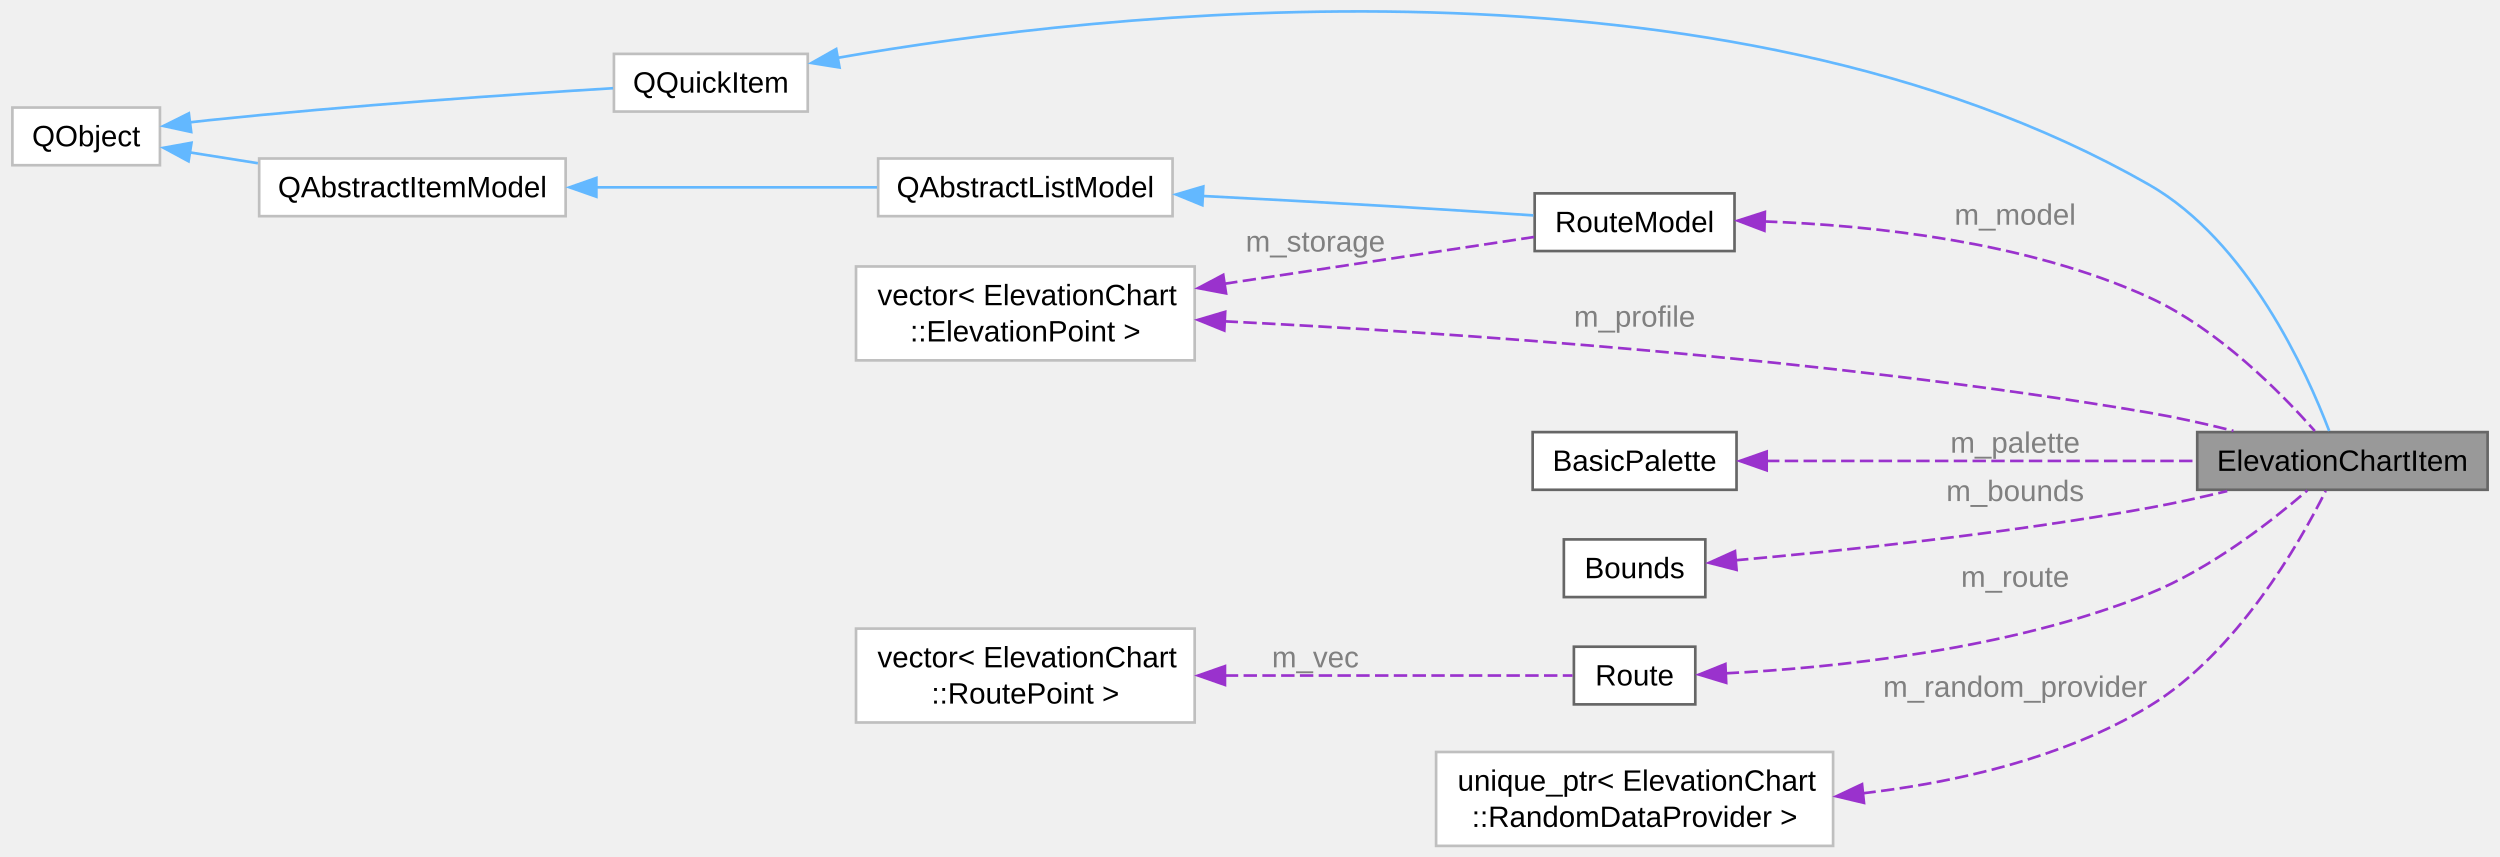
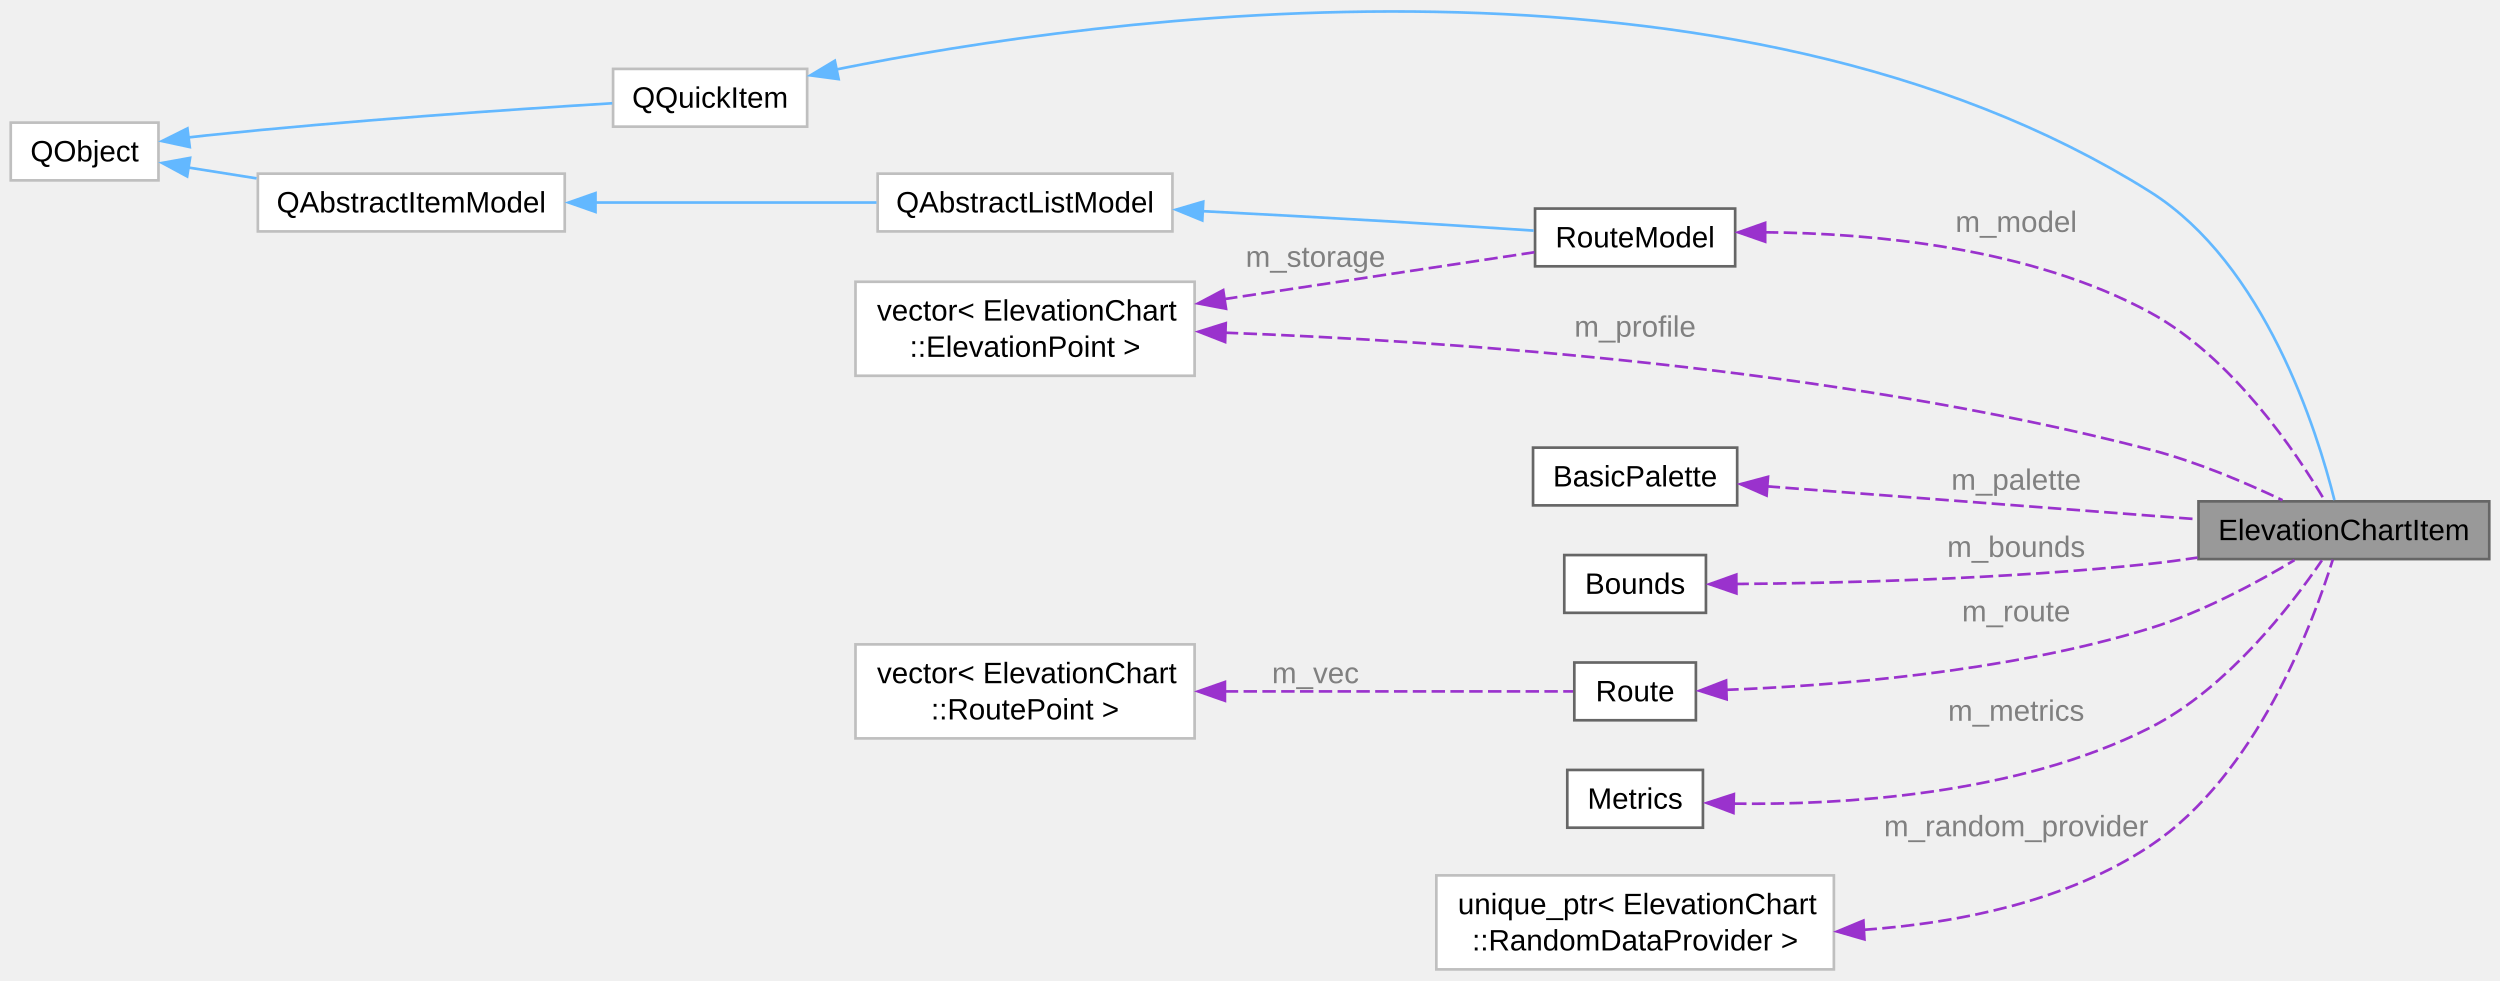
- <svg xmlns="http://www.w3.org/2000/svg" xmlns:xlink="http://www.w3.org/1999/xlink" width="931pt" height="319pt" viewBox="0.00 0.00 930.75 319.34">
-   <g id="graph0" class="graph" transform="scale(1 1) rotate(0) translate(4 315.34)">
+ <svg xmlns="http://www.w3.org/2000/svg" xmlns:xlink="http://www.w3.org/1999/xlink" width="931pt" height="365pt" viewBox="0.00 0.00 930.75 364.90">
+   <g id="graph0" class="graph" transform="scale(1 1) rotate(0) translate(4 360.9)">
    <g id="Node000001" class="node">
      <g id="a_Node000001">
        <a xlink:title="Основной класс библиотеки.">
-           <polygon fill="#999999" stroke="#666666" points="922.75,-154.25 814.5,-154.25 814.5,-132.75 922.75,-132.75 922.75,-154.25" />
-           <text text-anchor="middle" x="868.62" y="-139.8" font-family="Arial" font-size="11.00">ElevationChartItem</text>
+           <polygon fill="#999999" stroke="#666666" points="922.75,-174.25 814.5,-174.25 814.5,-152.75 922.75,-152.75 922.75,-174.25" />
+           <text text-anchor="middle" x="868.62" y="-159.8" font-family="Arial" font-size="11.00">ElevationChartItem</text>
        </a>
      </g>
    </g>
    <g id="Node000002" class="node">
      <g id="a_Node000002">
        <a xlink:href="../../d7/d4d/classQQuickItem.html" target="_top" xlink:title=" ">
-           <polygon fill="white" stroke="#bfbfbf" points="296.5,-295.25 224.25,-295.25 224.25,-273.75 296.5,-273.75 296.5,-295.25" />
-           <text text-anchor="middle" x="260.38" y="-280.8" font-family="Arial" font-size="11.00">QQuickItem</text>
+           <polygon fill="white" stroke="#bfbfbf" points="296.5,-335.25 224.25,-335.25 224.25,-313.75 296.5,-313.75 296.5,-335.25" />
+           <text text-anchor="middle" x="260.38" y="-320.8" font-family="Arial" font-size="11.00">QQuickItem</text>
        </a>
      </g>
    </g>
    <g id="edge1_Node000001_Node000002" class="edge">
      <g id="a_edge1_Node000001_Node000002">
        <a xlink:title=" ">
-           <path fill="none" stroke="#63b8ff" d="M307.57,-293.77C405.24,-310.82 636.83,-337.64 796.5,-246.5 833.3,-225.49 855.31,-176.73 863.7,-154.68" />
-           <polygon fill="#63b8ff" stroke="#63b8ff" points="308.35,-290.17 297.88,-291.85 307.11,-297.06 308.35,-290.17" />
+           <path fill="none" stroke="#63b8ff" d="M307.49,-335.07C405.96,-354.93 640.52,-387.53 796.5,-289.5 839.25,-262.63 858.71,-200.28 865.11,-174.73" />
+           <polygon fill="#63b8ff" stroke="#63b8ff" points="308.22,-331.44 297.72,-332.84 306.8,-338.29 308.22,-331.44" />
        </a>
      </g>
    </g>
    <g id="Node000003" class="node">
      <g id="a_Node000003">
        <a xlink:title=" ">
-           <polygon fill="white" stroke="#bfbfbf" points="55,-275.25 0,-275.25 0,-253.75 55,-253.75 55,-275.25" />
-           <text text-anchor="middle" x="27.5" y="-260.8" font-family="Arial" font-size="11.00">QObject</text>
+           <polygon fill="white" stroke="#bfbfbf" points="55,-315.25 0,-315.25 0,-293.75 55,-293.75 55,-315.25" />
+           <text text-anchor="middle" x="27.5" y="-300.8" font-family="Arial" font-size="11.00">QObject</text>
        </a>
      </g>
    </g>
    <g id="edge2_Node000002_Node000003" class="edge">
      <g id="a_edge2_Node000002_Node000003">
        <a xlink:title=" ">
-           <path fill="none" stroke="#63b8ff" d="M66.14,-269.73C68.46,-270.01 70.76,-270.26 73,-270.5 125.44,-276 186.4,-280.16 223.94,-282.46" />
-           <polygon fill="#63b8ff" stroke="#63b8ff" points="66.65,-266.15 56.3,-268.37 65.78,-273.09 66.65,-266.15" />
+           <path fill="none" stroke="#63b8ff" d="M66.14,-309.73C68.46,-310.01 70.76,-310.26 73,-310.5 125.44,-316 186.4,-320.16 223.94,-322.46" />
+           <polygon fill="#63b8ff" stroke="#63b8ff" points="66.65,-306.15 56.3,-308.37 65.78,-313.09 66.65,-306.15" />
        </a>
      </g>
    </g>
    <g id="Node000010" class="node">
      <g id="a_Node000010">
        <a xlink:href="../../d0/d5a/classQAbstractItemModel.html" target="_top" xlink:title=" ">
-           <polygon fill="white" stroke="#bfbfbf" points="206.25,-256.25 92,-256.25 92,-234.75 206.25,-234.75 206.25,-256.25" />
-           <text text-anchor="middle" x="149.12" y="-241.8" font-family="Arial" font-size="11.00">QAbstractItemModel</text>
+           <polygon fill="white" stroke="#bfbfbf" points="206.25,-296.25 92,-296.25 92,-274.75 206.25,-274.75 206.25,-296.25" />
+           <text text-anchor="middle" x="149.12" y="-281.8" font-family="Arial" font-size="11.00">QAbstractItemModel</text>
        </a>
      </g>
    </g>
    <g id="edge10_Node000010_Node000003" class="edge">
      <g id="a_edge10_Node000010_Node000003">
        <a xlink:title=" ">
-           <path fill="none" stroke="#63b8ff" d="M65.96,-258.55C74.08,-257.26 82.85,-255.87 91.52,-254.49" />
-           <polygon fill="#63b8ff" stroke="#63b8ff" points="65.67,-255.21 56.35,-260.24 66.77,-262.12 65.67,-255.21" />
+           <path fill="none" stroke="#63b8ff" d="M65.96,-298.55C74.08,-297.26 82.85,-295.87 91.52,-294.49" />
+           <polygon fill="#63b8ff" stroke="#63b8ff" points="65.67,-295.21 56.35,-300.24 66.77,-302.12 65.67,-295.21" />
        </a>
      </g>
    </g>
    <g id="Node000004" class="node">
      <g id="a_Node000004">
        <a xlink:href="../../d8/d37/classSG_1_1BasicPalette.html" target="_top" xlink:title="Простейшая палитра цветов.">
-           <polygon fill="white" stroke="#666666" points="642.75,-154.25 566.75,-154.25 566.75,-132.75 642.75,-132.75 642.75,-154.25" />
-           <text text-anchor="middle" x="604.75" y="-139.8" font-family="Arial" font-size="11.00">BasicPalette</text>
+           <polygon fill="white" stroke="#666666" points="642.75,-194.25 566.75,-194.25 566.75,-172.75 642.75,-172.75 642.75,-194.25" />
+           <text text-anchor="middle" x="604.75" y="-179.8" font-family="Arial" font-size="11.00">BasicPalette</text>
        </a>
      </g>
    </g>
    <g id="edge3_Node000001_Node000004" class="edge">
      <g id="a_edge3_Node000001_Node000004">
        <a xlink:title=" ">
-           <path fill="none" stroke="#9a32cd" stroke-dasharray="5,2" d="M653.73,-143.5C699.11,-143.5 767.08,-143.5 814.17,-143.5" />
-           <polygon fill="#9a32cd" stroke="#9a32cd" points="653.99,-140 643.99,-143.5 653.99,-147 653.99,-140" />
-         </a>
-       </g>
-       <text text-anchor="middle" x="746.62" y="-146.55" font-family="Arial" font-size="11.00" fill="grey"> m_palette</text>
+           <path fill="none" stroke="#9a32cd" stroke-dasharray="5,2" d="M653.73,-179.84C699.11,-176.37 767.08,-171.18 814.17,-167.58" />
+           <polygon fill="#9a32cd" stroke="#9a32cd" points="653.7,-176.4 643.99,-180.66 654.23,-183.38 653.7,-176.4" />
+         </a>
+       </g>
+       <text text-anchor="middle" x="746.62" y="-178.55" font-family="Arial" font-size="11.00" fill="grey"> m_palette</text>
    </g>
    <g id="Node000005" class="node">
      <g id="a_Node000005">
        <a xlink:href="../../d6/d1e/classElevationChart_1_1Bounds.html" target="_top" xlink:title="Класс-гаджет, хранящий предельные значения осей X и Y.">
-           <polygon fill="white" stroke="#666666" points="631.12,-114.25 578.38,-114.25 578.38,-92.75 631.12,-92.75 631.12,-114.25" />
-           <text text-anchor="middle" x="604.75" y="-99.8" font-family="Arial" font-size="11.00">Bounds</text>
+           <polygon fill="white" stroke="#666666" points="631.12,-154.25 578.38,-154.25 578.38,-132.75 631.12,-132.75 631.12,-154.25" />
+           <text text-anchor="middle" x="604.75" y="-139.8" font-family="Arial" font-size="11.00">Bounds</text>
        </a>
      </g>
    </g>
    <g id="edge4_Node000001_Node000005" class="edge">
      <g id="a_edge4_Node000001_Node000005">
        <a xlink:title=" ">
-           <path fill="none" stroke="#9a32cd" stroke-dasharray="5,2" d="M642.19,-106.45C680.72,-109.88 743.19,-116.34 796.5,-126 806.01,-127.72 816.14,-129.97 825.69,-132.27" />
-           <polygon fill="#9a32cd" stroke="#9a32cd" points="642.77,-102.9 632.51,-105.52 642.17,-109.87 642.77,-102.9" />
-         </a>
-       </g>
-       <text text-anchor="middle" x="746.62" y="-128.55" font-family="Arial" font-size="11.00" fill="grey"> m_bounds</text>
+           <path fill="none" stroke="#9a32cd" stroke-dasharray="5,2" d="M642.1,-143.48C680.55,-143.79 742.96,-145.27 796.5,-151 802.23,-151.61 808.2,-152.41 814.14,-153.3" />
+           <polygon fill="#9a32cd" stroke="#9a32cd" points="642.46,-139.97 632.44,-143.41 642.42,-146.97 642.46,-139.97" />
+         </a>
+       </g>
+       <text text-anchor="middle" x="746.62" y="-153.55" font-family="Arial" font-size="11.00" fill="grey"> m_bounds</text>
    </g>
    <g id="Node000006" class="node">
      <g id="a_Node000006">
        <a xlink:href="../../de/d39/classElevationChart_1_1Route.html" target="_top" xlink:title="Набор последовательных точек на карте.">
-           <polygon fill="white" stroke="#666666" points="627.38,-74.25 582.12,-74.25 582.12,-52.75 627.38,-52.75 627.38,-74.25" />
-           <text text-anchor="middle" x="604.75" y="-59.8" font-family="Arial" font-size="11.00">Route</text>
+           <polygon fill="white" stroke="#666666" points="627.38,-114.25 582.12,-114.25 582.12,-92.75 627.38,-92.75 627.38,-114.25" />
+           <text text-anchor="middle" x="604.75" y="-99.8" font-family="Arial" font-size="11.00">Route</text>
        </a>
      </g>
    </g>
    <g id="edge5_Node000001_Node000006" class="edge">
      <g id="a_edge5_Node000001_Node000006">
        <a xlink:title=" ">
-           <path fill="none" stroke="#9a32cd" stroke-dasharray="5,2" d="M638.71,-64.33C677.7,-66.31 743.96,-72.81 796.5,-94 819.38,-103.23 842.14,-120.95 855.54,-132.49" />
-           <polygon fill="#9a32cd" stroke="#9a32cd" points="638.9,-60.79 628.76,-63.86 638.6,-67.79 638.9,-60.79" />
-         </a>
-       </g>
-       <text text-anchor="middle" x="746.62" y="-96.55" font-family="Arial" font-size="11.00" fill="grey"> m_route</text>
+           <path fill="none" stroke="#9a32cd" stroke-dasharray="5,2" d="M638.31,-104.06C676.87,-105.5 742.65,-110.44 796.5,-127 815.87,-132.96 836.28,-143.99 850.24,-152.37" />
+           <polygon fill="#9a32cd" stroke="#9a32cd" points="638.83,-100.54 628.72,-103.73 638.61,-107.54 638.83,-100.54" />
+         </a>
+       </g>
+       <text text-anchor="middle" x="746.62" y="-129.55" font-family="Arial" font-size="11.00" fill="grey"> m_route</text>
    </g>
    <g id="Node000007" class="node">
      <g id="a_Node000007">
        <a xlink:title=" ">
-           <polygon fill="white" stroke="#bfbfbf" points="440.75,-81 314.5,-81 314.5,-46 440.75,-46 440.75,-81" />
-           <text text-anchor="start" x="322.5" y="-66.55" font-family="Arial" font-size="11.00">vector&lt; ElevationChart</text>
-           <text text-anchor="middle" x="377.62" y="-53.05" font-family="Arial" font-size="11.00">::RoutePoint &gt;</text>
+           <polygon fill="white" stroke="#bfbfbf" points="440.75,-121 314.5,-121 314.5,-86 440.75,-86 440.75,-121" />
+           <text text-anchor="start" x="322.5" y="-106.55" font-family="Arial" font-size="11.00">vector&lt; ElevationChart</text>
+           <text text-anchor="middle" x="377.62" y="-93.05" font-family="Arial" font-size="11.00">::RoutePoint &gt;</text>
        </a>
      </g>
    </g>
    <g id="edge6_Node000006_Node000007" class="edge">
      <g id="a_edge6_Node000006_Node000007">
        <a xlink:title=" ">
-           <path fill="none" stroke="#9a32cd" stroke-dasharray="5,2" d="M451.98,-63.5C497.07,-63.5 551.76,-63.5 581.63,-63.5" />
-           <polygon fill="#9a32cd" stroke="#9a32cd" points="452.04,-60 442.04,-63.5 452.04,-67 452.04,-60" />
-         </a>
-       </g>
-       <text text-anchor="middle" x="485.75" y="-66.55" font-family="Arial" font-size="11.00" fill="grey"> m_vec</text>
+           <path fill="none" stroke="#9a32cd" stroke-dasharray="5,2" d="M451.98,-103.5C497.07,-103.5 551.76,-103.5 581.63,-103.5" />
+           <polygon fill="#9a32cd" stroke="#9a32cd" points="452.04,-100 442.04,-103.5 452.04,-107 452.04,-100" />
+         </a>
+       </g>
+       <text text-anchor="middle" x="485.75" y="-106.55" font-family="Arial" font-size="11.00" fill="grey"> m_vec</text>
    </g>
    <g id="Node000008" class="node">
      <g id="a_Node000008">
        <a xlink:href="../../d6/de1/classElevationChart_1_1RouteModel.html" target="_top" xlink:title="Модель точек пути для профиля высот.">
-           <polygon fill="white" stroke="#666666" points="642,-243.25 567.5,-243.25 567.5,-221.75 642,-221.75 642,-243.25" />
-           <text text-anchor="middle" x="604.75" y="-228.8" font-family="Arial" font-size="11.00">RouteModel</text>
+           <polygon fill="white" stroke="#666666" points="642,-283.25 567.5,-283.25 567.5,-261.75 642,-261.75 642,-283.25" />
+           <text text-anchor="middle" x="604.75" y="-268.8" font-family="Arial" font-size="11.00">RouteModel</text>
        </a>
      </g>
    </g>
    <g id="edge7_Node000001_Node000008" class="edge">
      <g id="a_edge7_Node000001_Node000008">
        <a xlink:title=" ">
-           <path fill="none" stroke="#9a32cd" stroke-dasharray="5,2" d="M652.99,-232.79C692.89,-231.37 750.7,-225.36 796.5,-204.5 822.26,-192.77 845.86,-168.8 858.34,-154.66" />
-           <polygon fill="#9a32cd" stroke="#9a32cd" points="653.14,-229.31 643.23,-233.07 653.32,-236.31 653.14,-229.31" />
-         </a>
-       </g>
-       <text text-anchor="middle" x="746.62" y="-231.55" font-family="Arial" font-size="11.00" fill="grey"> m_model</text>
+           <path fill="none" stroke="#9a32cd" stroke-dasharray="5,2" d="M653.06,-274.42C693.5,-274.06 752.02,-268.69 796.5,-244.5 827.08,-227.87 850.77,-192.65 861.44,-174.63" />
+           <polygon fill="#9a32cd" stroke="#9a32cd" points="653.17,-270.92 643.17,-274.4 653.16,-277.92 653.17,-270.92" />
+         </a>
+       </g>
+       <text text-anchor="middle" x="746.62" y="-274.55" font-family="Arial" font-size="11.00" fill="grey"> m_model</text>
    </g>
    <g id="Node000009" class="node">
      <g id="a_Node000009">
        <a xlink:href="../../d5/d2d/classQAbstractListModel.html" target="_top" xlink:title=" ">
-           <polygon fill="white" stroke="#bfbfbf" points="432.5,-256.25 322.75,-256.25 322.75,-234.75 432.5,-234.75 432.5,-256.25" />
-           <text text-anchor="middle" x="377.62" y="-241.8" font-family="Arial" font-size="11.00">QAbstractListModel</text>
+           <polygon fill="white" stroke="#bfbfbf" points="432.5,-296.25 322.75,-296.25 322.75,-274.75 432.5,-274.75 432.5,-296.25" />
+           <text text-anchor="middle" x="377.62" y="-281.8" font-family="Arial" font-size="11.00">QAbstractListModel</text>
        </a>
      </g>
    </g>
    <g id="edge8_Node000008_Node000009" class="edge">
      <g id="a_edge8_Node000008_Node000009">
        <a xlink:title=" ">
-           <path fill="none" stroke="#63b8ff" d="M443.67,-242.28C465.62,-241.15 490.25,-239.83 512.75,-238.5 530.61,-237.45 550.43,-236.15 567.01,-235.04" />
-           <polygon fill="#63b8ff" stroke="#63b8ff" points="443.61,-238.83 433.8,-242.84 443.97,-245.83 443.61,-238.83" />
+           <path fill="none" stroke="#63b8ff" d="M443.67,-282.28C465.62,-281.15 490.25,-279.83 512.75,-278.5 530.61,-277.45 550.43,-276.15 567.01,-275.04" />
+           <polygon fill="#63b8ff" stroke="#63b8ff" points="443.61,-278.83 433.8,-282.84 443.97,-285.83 443.61,-278.83" />
        </a>
      </g>
    </g>
    <g id="edge9_Node000009_Node000010" class="edge">
      <g id="a_edge9_Node000009_Node000010">
        <a xlink:title=" ">
-           <path fill="none" stroke="#63b8ff" d="M217.33,-245.5C250.83,-245.5 290.81,-245.5 322.33,-245.5" />
-           <polygon fill="#63b8ff" stroke="#63b8ff" points="217.7,-242 207.7,-245.5 217.7,-249 217.7,-242" />
+           <path fill="none" stroke="#63b8ff" d="M217.33,-285.5C250.83,-285.5 290.81,-285.5 322.33,-285.5" />
+           <polygon fill="#63b8ff" stroke="#63b8ff" points="217.7,-282 207.7,-285.5 217.7,-289 217.7,-282" />
        </a>
      </g>
    </g>
    <g id="Node000011" class="node">
      <g id="a_Node000011">
        <a xlink:title=" ">
-           <polygon fill="white" stroke="#bfbfbf" points="440.75,-216 314.5,-216 314.5,-181 440.75,-181 440.75,-216" />
-           <text text-anchor="start" x="322.5" y="-201.55" font-family="Arial" font-size="11.00">vector&lt; ElevationChart</text>
-           <text text-anchor="middle" x="377.62" y="-188.05" font-family="Arial" font-size="11.00">::ElevationPoint &gt;</text>
-         </a>
-       </g>
-     </g>
-     <g id="edge13_Node000001_Node000011" class="edge">
-       <g id="a_edge13_Node000001_Node000011">
-         <a xlink:title=" ">
-           <path fill="none" stroke="#9a32cd" stroke-dasharray="5,2" d="M451.9,-195.55C535.7,-191.37 676.76,-181.82 796.5,-161.5 806.8,-159.75 817.8,-157.28 827.99,-154.72" />
-           <polygon fill="#9a32cd" stroke="#9a32cd" points="451.79,-192.1 441.97,-196.09 452.13,-199.1 451.79,-192.1" />
-         </a>
-       </g>
-       <text text-anchor="middle" x="604.75" y="-193.55" font-family="Arial" font-size="11.00" fill="grey"> m_profile</text>
+           <polygon fill="white" stroke="#bfbfbf" points="440.75,-256 314.5,-256 314.5,-221 440.75,-221 440.75,-256" />
+           <text text-anchor="start" x="322.5" y="-241.55" font-family="Arial" font-size="11.00">vector&lt; ElevationChart</text>
+           <text text-anchor="middle" x="377.62" y="-228.05" font-family="Arial" font-size="11.00">::ElevationPoint &gt;</text>
+         </a>
+       </g>
+     </g>
+     <g id="edge14_Node000001_Node000011" class="edge">
+       <g id="a_edge14_Node000001_Node000011">
+         <a xlink:title=" ">
+           <path fill="none" stroke="#9a32cd" stroke-dasharray="5,2" d="M451.99,-237.04C536.35,-233.9 678.41,-224.06 796.5,-193.5 813.63,-189.07 832,-181.23 845.78,-174.68" />
+           <polygon fill="#9a32cd" stroke="#9a32cd" points="452.11,-233.57 442.24,-237.42 452.35,-240.57 452.11,-233.57" />
+         </a>
+       </g>
+       <text text-anchor="middle" x="604.75" y="-235.55" font-family="Arial" font-size="11.00" fill="grey"> m_profile</text>
    </g>
    <g id="edge11_Node000008_Node000011" class="edge">
      <g id="a_edge11_Node000008_Node000011">
        <a xlink:title=" ">
-           <path fill="none" stroke="#9a32cd" stroke-dasharray="5,2" d="M451.73,-209.54C490.36,-215.38 536.1,-222.28 567.25,-226.99" />
-           <polygon fill="#9a32cd" stroke="#9a32cd" points="452.45,-205.96 442.04,-207.93 451.4,-212.88 452.45,-205.96" />
-         </a>
-       </g>
-       <text text-anchor="middle" x="485.75" y="-221.55" font-family="Arial" font-size="11.00" fill="grey"> m_storage</text>
+           <path fill="none" stroke="#9a32cd" stroke-dasharray="5,2" d="M451.73,-249.54C490.36,-255.38 536.1,-262.28 567.25,-266.99" />
+           <polygon fill="#9a32cd" stroke="#9a32cd" points="452.45,-245.96 442.04,-247.93 451.4,-252.88 452.45,-245.96" />
+         </a>
+       </g>
+       <text text-anchor="middle" x="485.75" y="-261.55" font-family="Arial" font-size="11.00" fill="grey"> m_storage</text>
    </g>
    <g id="Node000012" class="node">
      <g id="a_Node000012">
+         <a xlink:href="../../dc/da9/classElevationChart_1_1Metrics.html" target="_top" xlink:title="Класс-гаджет, хранящий входные данные для расчета коррекции по ЛТХ.">
+           <polygon fill="white" stroke="#666666" points="630,-74.25 579.5,-74.25 579.5,-52.75 630,-52.75 630,-74.25" />
+           <text text-anchor="middle" x="604.75" y="-59.8" font-family="Arial" font-size="11.00">Metrics</text>
+         </a>
+       </g>
+     </g>
+     <g id="edge12_Node000001_Node000012" class="edge">
+       <g id="a_edge12_Node000001_Node000012">
+         <a xlink:title=" ">
+           <path fill="none" stroke="#9a32cd" stroke-dasharray="5,2" d="M641.22,-61.71C681.14,-61.17 746.88,-64.8 796.5,-90 825.31,-104.63 849.11,-135.61 860.45,-152.29" />
+           <polygon fill="#9a32cd" stroke="#9a32cd" points="641.35,-58.23 631.44,-61.97 641.52,-65.23 641.35,-58.23" />
+         </a>
+       </g>
+       <text text-anchor="middle" x="746.62" y="-92.55" font-family="Arial" font-size="11.00" fill="grey"> m_metrics</text>
+     </g>
+     <g id="Node000013" class="node">
+       <g id="a_Node000013">
        <a xlink:title=" ">
          <polygon fill="white" stroke="#bfbfbf" points="678.75,-35 530.75,-35 530.75,0 678.75,0 678.75,-35" />
          <text text-anchor="start" x="538.75" y="-20.55" font-family="Arial" font-size="11.00">unique_ptr&lt; ElevationChart</text>
          <text text-anchor="middle" x="604.75" y="-7.05" font-family="Arial" font-size="11.00">::RandomDataProvider &gt;</text>
        </a>
      </g>
    </g>
-     <g id="edge12_Node000001_Node000012" class="edge">
-       <g id="a_edge12_Node000001_Node000012">
-         <a xlink:title=" ">
-           <path fill="none" stroke="#9a32cd" stroke-dasharray="5,2" d="M689.68,-19.59C724.76,-23.67 764.67,-32.73 796.5,-52 829.2,-71.8 852.54,-112.61 862.4,-132.34" />
-           <polygon fill="#9a32cd" stroke="#9a32cd" points="690.27,-16.03 679.96,-18.48 689.54,-22.99 690.27,-16.03" />
-         </a>
-       </g>
-       <text text-anchor="middle" x="746.62" y="-55.55" font-family="Arial" font-size="11.00" fill="grey"> m_random_provider</text>
+     <g id="edge13_Node000001_Node000013" class="edge">
+       <g id="a_edge13_Node000001_Node000013">
+         <a xlink:title=" ">
+           <path fill="none" stroke="#9a32cd" stroke-dasharray="5,2" d="M689.79,-14.72C725.25,-17.24 765.43,-25.32 796.5,-46 836,-72.3 857.07,-128.71 864.49,-152.53" />
+           <polygon fill="#9a32cd" stroke="#9a32cd" points="690.13,-11.17 679.95,-14.1 689.74,-18.16 690.13,-11.17" />
+         </a>
+       </g>
+       <text text-anchor="middle" x="746.62" y="-49.55" font-family="Arial" font-size="11.00" fill="grey"> m_random_provider</text>
    </g>
  </g>
</svg>
